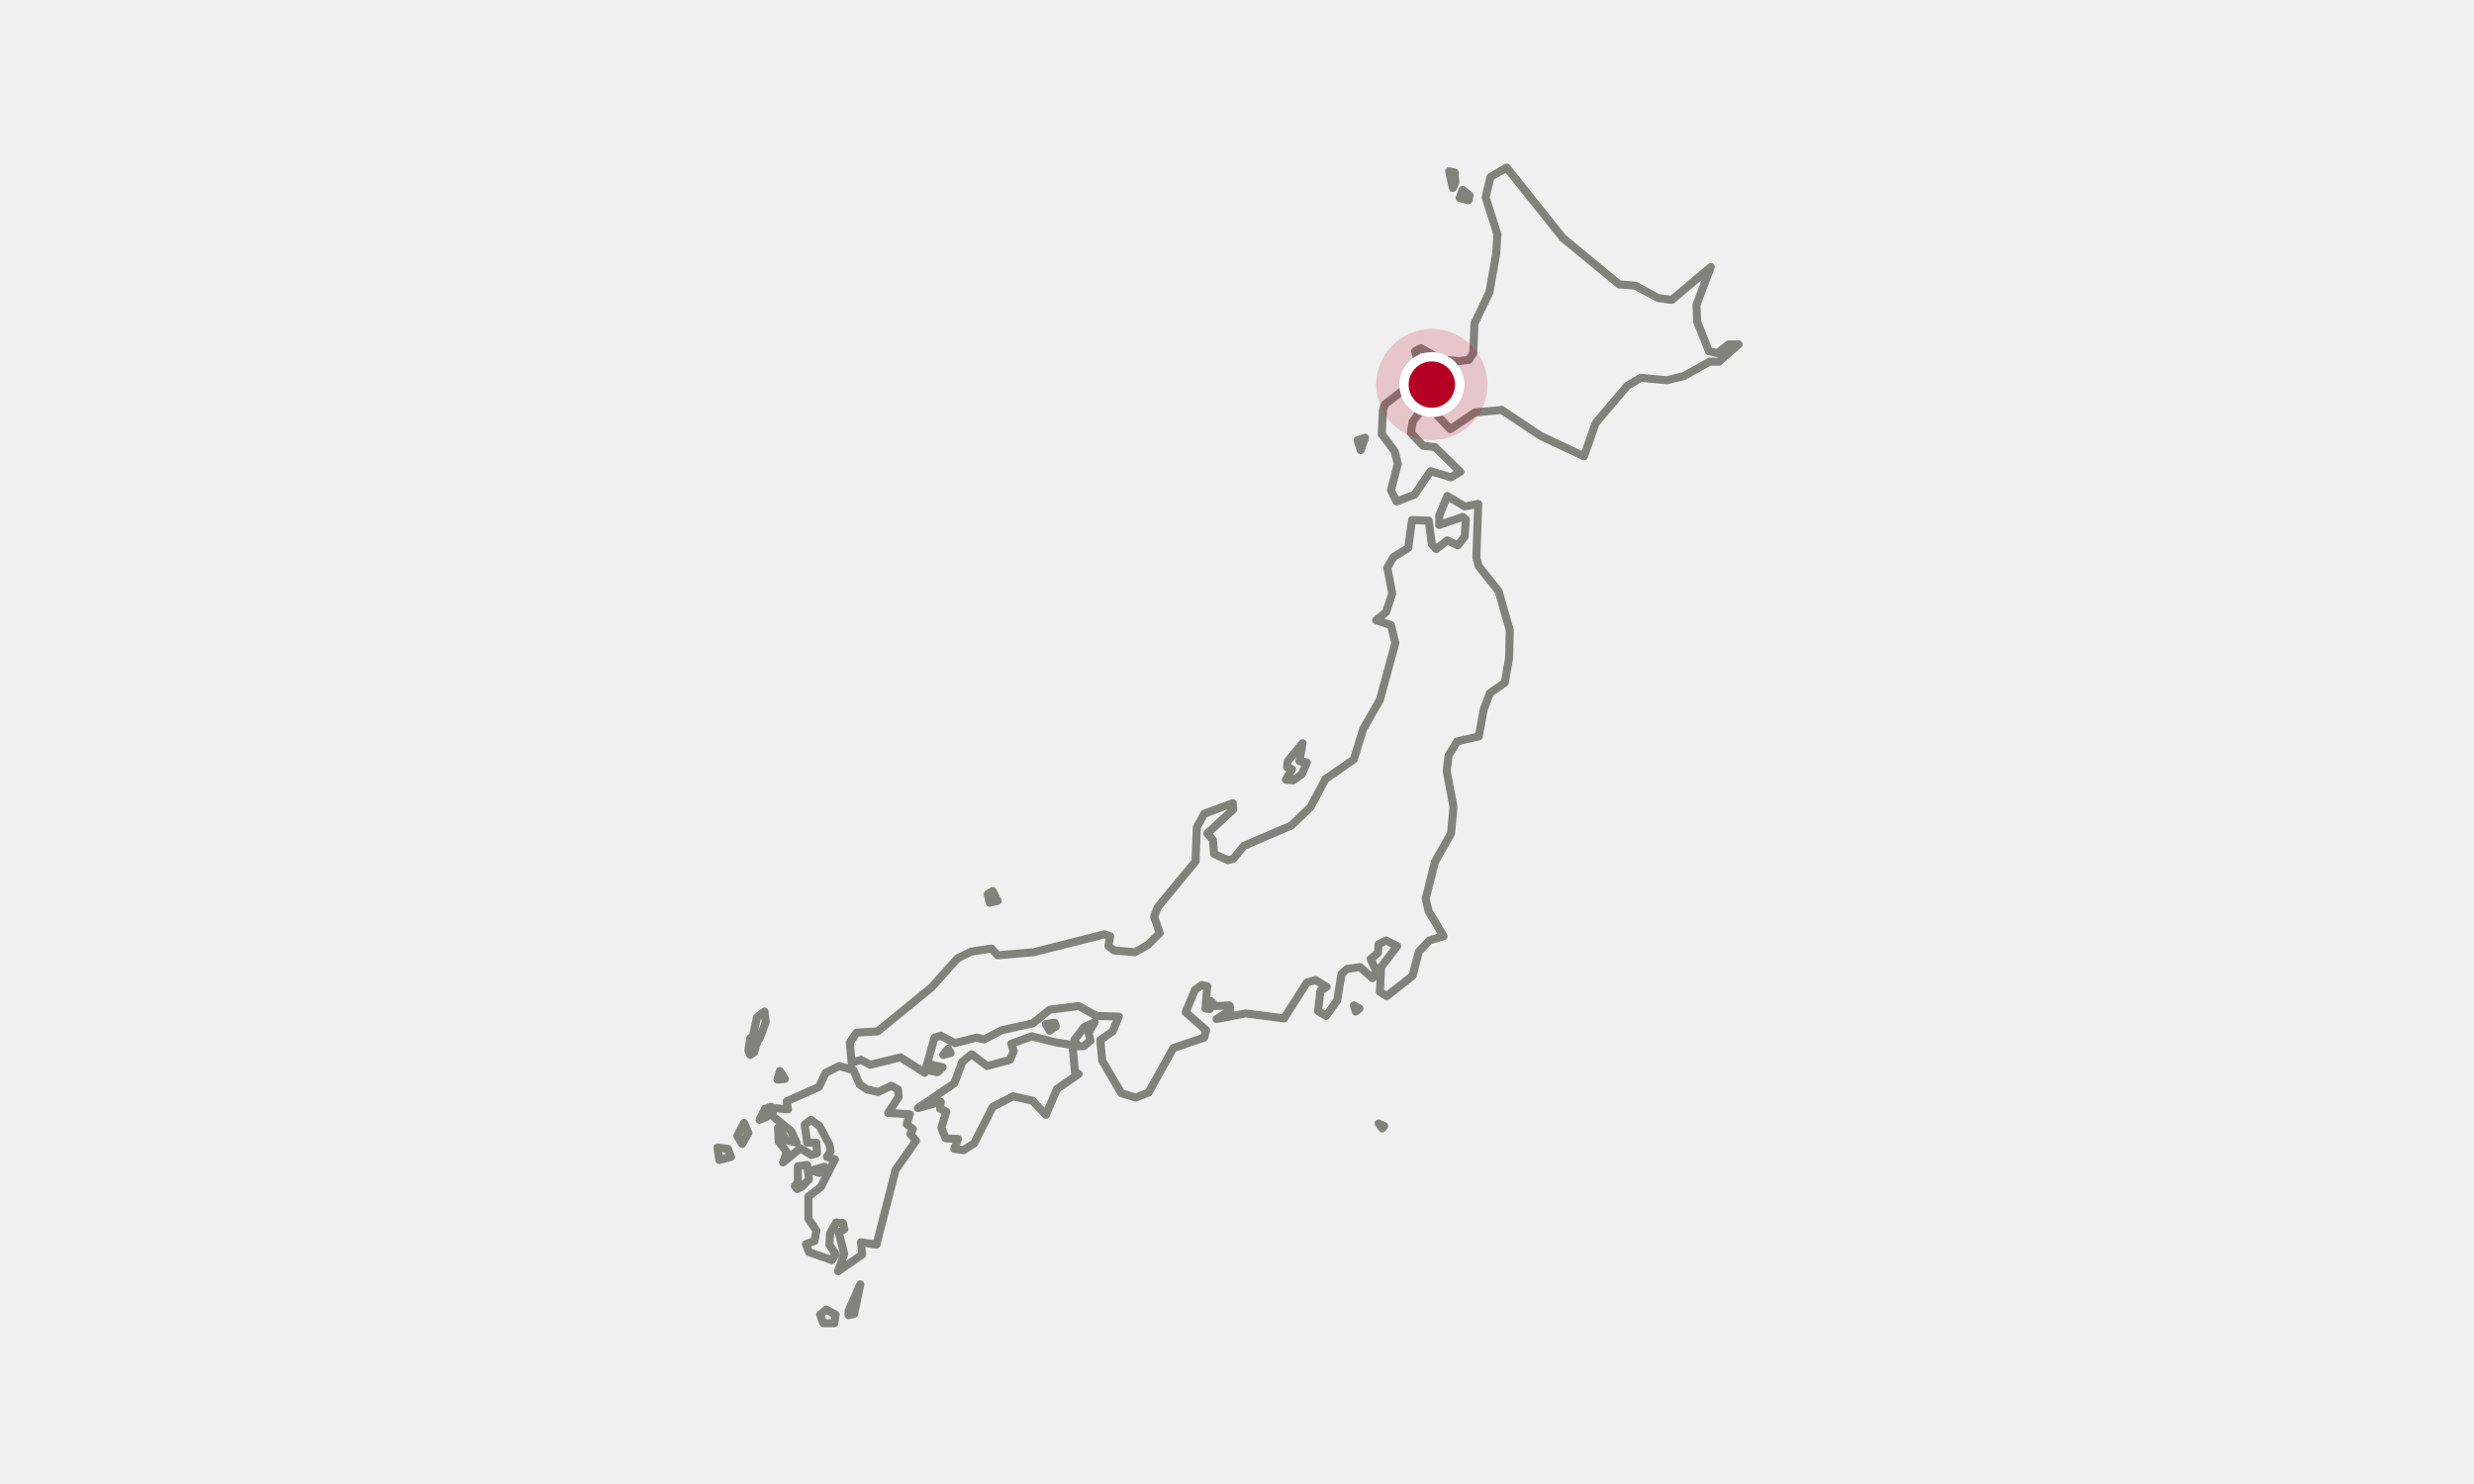
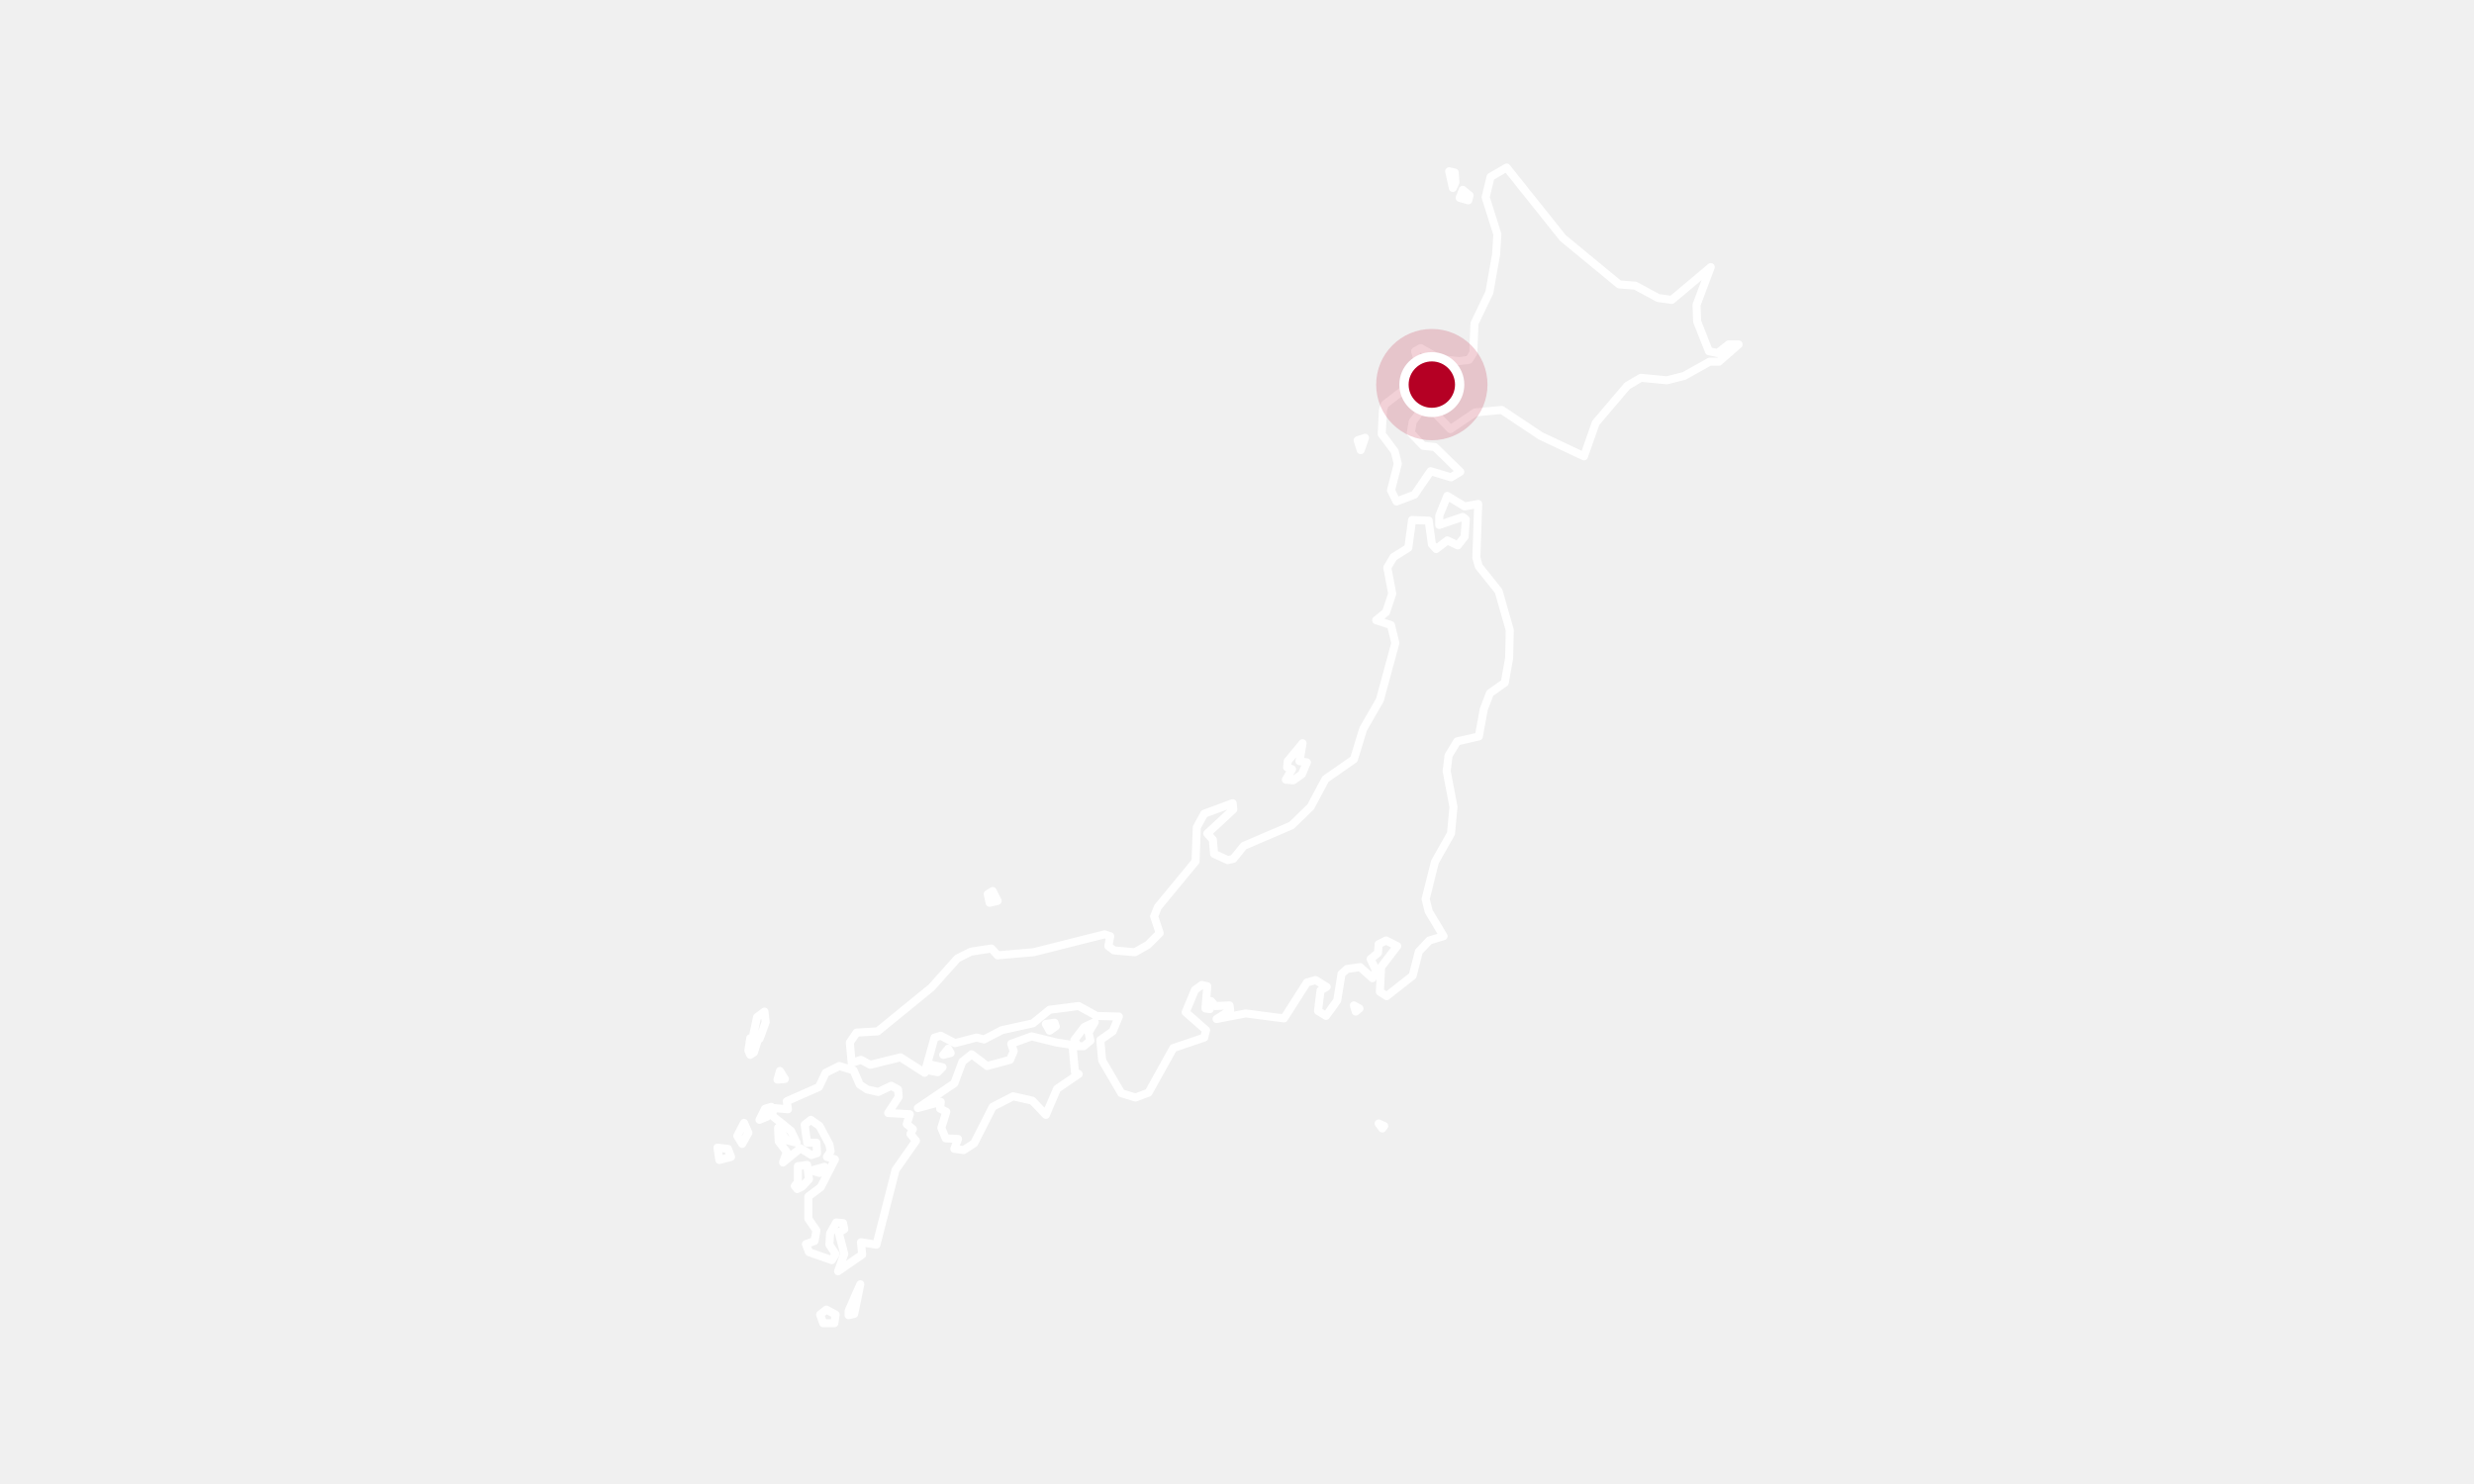
<svg xmlns="http://www.w3.org/2000/svg" width="400" height="240" viewBox="0 0 400 240">
-   <g fill="none" stroke="#82827c" stroke-width="1.3" stroke-linejoin="round" fill-rule="evenodd">
+   <g fill="none" stroke="#fff" stroke-width="1.3" stroke-linejoin="round" fill-rule="evenodd">
    <path data-country="JPN" d="M161.3,145.7 160,146 159.7,144.6 160.5,144.1 161.3,145.7ZM209.1,126.2 207.9,126.1 208.9,124.4 208.1,124.1 208.2,123.1 210.6,120.2 210.1,123.1 211.3,123.3 210.5,125.2 209.1,126.2ZM176.3,168.3 175.2,169.2 174.3,169.2 173.7,168.2 175.3,166.1 177,165.3 176,167 176.3,168.3ZM134.9,214 133.1,214 132.6,212.6 133.6,211.8 135.1,212.6 134.9,214ZM138.1,212.5 137.2,212.7 137.2,212 139.1,207.7 138.1,212.5ZM129.7,191.9 128.9,192.3 128.5,191.8 129,191.2 129,188.6 130.5,188.4 130.8,190.7 129.7,191.9ZM121.9,170.2 121.3,170.6 121,169.9 121.3,167.9 122.5,168.3 121.9,170.2ZM123,167.5 122.8,168 121.8,167.3 122.4,164.5 123.6,163.6 123.8,165.3 123,167.5ZM116,185.6 117.7,185.8 118.2,187.1 116.3,187.6 116,185.6ZM132.5,189.7 131.2,189.3 133.3,188.7 132.5,189.7ZM235.3,29.5 234.9,30.4 234.3,27.7 235.2,27.9 235.3,29.5ZM237.4,32.4 236,32 236.5,30.7 237.6,31.6 237.4,32.4ZM220,72.8 219.5,71.2 220.7,70.8 220,72.8ZM170.7,166 169.7,166.7 169.1,165.6 170.5,165.4 170.7,166ZM219.8,163.1 219.2,163.6 218.9,162.6 219.8,163.1ZM120,185 119.2,183.7 120.3,181.6 121,183.2 120,185ZM124,180.6 122.8,181.1 123.7,179.3 124.7,179 124,180.6ZM126.9,174.5 125.7,174.6 126.1,173.2 126.9,174.5ZM153.7,170.3 152.5,170.6 153.3,169.6 153.7,170.3ZM150.6,172.2 152.4,172.6 151.6,173.4 150.1,173.1 150.1,172.2 150.6,172.2ZM261.8,46 264.4,46.2 268.1,48.2 270.3,48.5 276.6,43.2 274.3,49.3 274.4,52 276.3,56.8 277.7,57.1 279.5,55.7 281.1,55.7 277.9,58.5 276.4,58.5 272.3,60.8 269.5,61.5 265.3,61.1 263.1,62.4 258,68.4 256.1,73.8 249.1,70.5 242.8,66.3 238.5,66.7 234.5,69.4 231.8,66.6 229.6,66.6 228.4,68.2 228.1,70 230.1,72.1 232,72.3 236.1,76.3 234.6,77.2 231.3,76.2 228.7,80 225.8,81.1 224.9,79.3 226,75 225.5,73 223.4,70.2 223.6,66.3 223.9,65.4 229.1,61.4 229.7,60.1 228.8,56.8 229.7,56.3 232.9,58.1 235.9,58.4 237.5,58.2 238.2,57.1 238.4,52.3 240.8,47.3 241.9,41.1 242.1,37.9 240.2,31.9 241,28.6 243.6,27.1 252.7,38.5 261.8,46ZM140.2,176.2 142,176.6 144.1,175.6 145.2,176.2 145.3,177.4 143.6,180 147.1,180.2 146.6,181.8 147.6,182.6 147.2,183.4 148.1,184.5 144.8,189.2 141.7,201.3 139.2,200.9 139.4,202.9 135.5,205.6 136.5,202.8 135.6,199.3 136.5,198.8 136.3,197.8 135.2,197.7 134.2,199.5 134.1,201.3 135.1,202.8 134.5,203.8 130.8,202.5 130.3,201.2 131.7,200.7 132,199 130.7,197.1 130.7,193.5 132.7,192 135,187.5 133.7,187.1 134.3,186.2 134.1,185.1 132.5,182.1 131.1,181.1 130.1,181.9 130.5,184.8 132,184.8 132.1,186.5 131.2,186.8 129.4,185.7 126.6,188 127.2,186.3 125.9,184.6 125.8,182.4 127.2,184.4 128.8,184.8 127.9,182.9 124.8,180.4 125.1,179.2 127.4,179.4 127.2,178.1 132.4,175.8 133.5,173.5 135.7,172.4 138,173.1 139,175.4 140.2,176.2ZM170.8,168.6 173.4,169 173.8,173.4 174.4,173.7 170.9,176.1 169.1,180.3 166.9,178 163.8,177.3 160.5,179 157.5,184.9 155.8,186 154.3,185.8 154.9,184.2 152.9,184.1 152.2,182.4 153,179.8 152,179.3 152.1,178.2 148.4,179.2 154.3,175.2 155.6,171.7 157.1,170.5 159.6,172.4 163.3,171.4 163.9,170 163.5,168.8 166.8,167.6 170.8,168.6ZM236.8,81.9 239,81.5 238.7,90.2 239.1,91.6 242.3,95.6 244.1,101.9 244,106.4 243.3,110.4 240.9,112.1 239.9,114.7 239.1,119.1 235.6,119.9 234.2,122.2 233.9,124.7 235,130.5 234.6,134.8 232,139.4 230.5,145.4 231,147.4 233.4,151.4 231.1,152.1 229.4,153.9 228.4,157.8 224.2,161.1 223.1,160.4 223.3,156.4 225.9,153 224.1,152.1 222.9,152.7 222.8,154.1 221.6,155.1 222.5,157 221.9,158.2 219.9,156.4 217.8,156.7 216.9,157.5 216.2,161.8 214.4,164.3 213.1,163.5 213.5,160.2 214.5,159.6 212.7,158.5 211.3,158.9 207.6,164.7 201.4,163.9 196.7,164.8 198.9,163.4 198.8,162.6 196.5,162.7 195.8,161.9 195.6,163.2 194.9,163.1 195.2,159.5 194.3,159.3 193.2,160.1 191.7,163.7 195,166.6 194.7,167.8 189.7,169.5 185.7,176.7 183.6,177.5 181.3,176.8 178.2,171.5 177.9,168.2 179.9,166.8 180.9,164.4 177.3,164.3 174.4,162.7 169.7,163.3 167,165.5 162,166.6 159.1,168.1 157.9,167.8 154.4,168.7 152.1,167.5 151.1,167.8 149.5,173.5 145.6,171 140.7,172.2 139.2,171.4 137.7,171.9 137.4,168.6 138.5,167 141.9,166.8 150.6,159.7 154.8,155 157,153.9 160.3,153.4 161.3,154.5 167.1,154 178.6,151.1 179.5,151.4 179.2,153 180.1,153.7 183.5,154 185.6,152.8 187.5,150.9 186.6,148.2 187.2,146.7 193.3,139.3 193.5,133.8 194.7,131.6 199.3,129.9 199.4,130.9 195.2,134.8 196.1,135.8 196.3,138.1 198.5,139.1 199.4,138.9 201.1,136.8 208.8,133.5 211.9,130.5 214.3,126 218.9,122.8 220.4,117.9 223.1,113.2 225.6,104 224.9,101.1 222.5,100.3 224.1,99 225.1,96 224.3,91.8 225.3,90.1 227.7,88.6 228.3,84.1 231,84.2 231.5,88 232.2,88.8 234,87.4 235.7,88.2 236.8,86.8 237,84 236.5,83.6 232.7,84.9 232.7,83.4 234,80.2 236.8,81.9ZM223.5,182.5 222.9,181.7 223.8,182.1 223.5,182.5Z" />
  </g>
  <g data-coordinates="140.682,42.894">
    <circle cx="231.5" cy="62.2" r="9" fill="#b50024" opacity=".18" />
    <circle cx="231.5" cy="62.2" r="4.5" fill="#b50024" stroke="#fff" stroke-width="1.5" />
  </g>
</svg>
